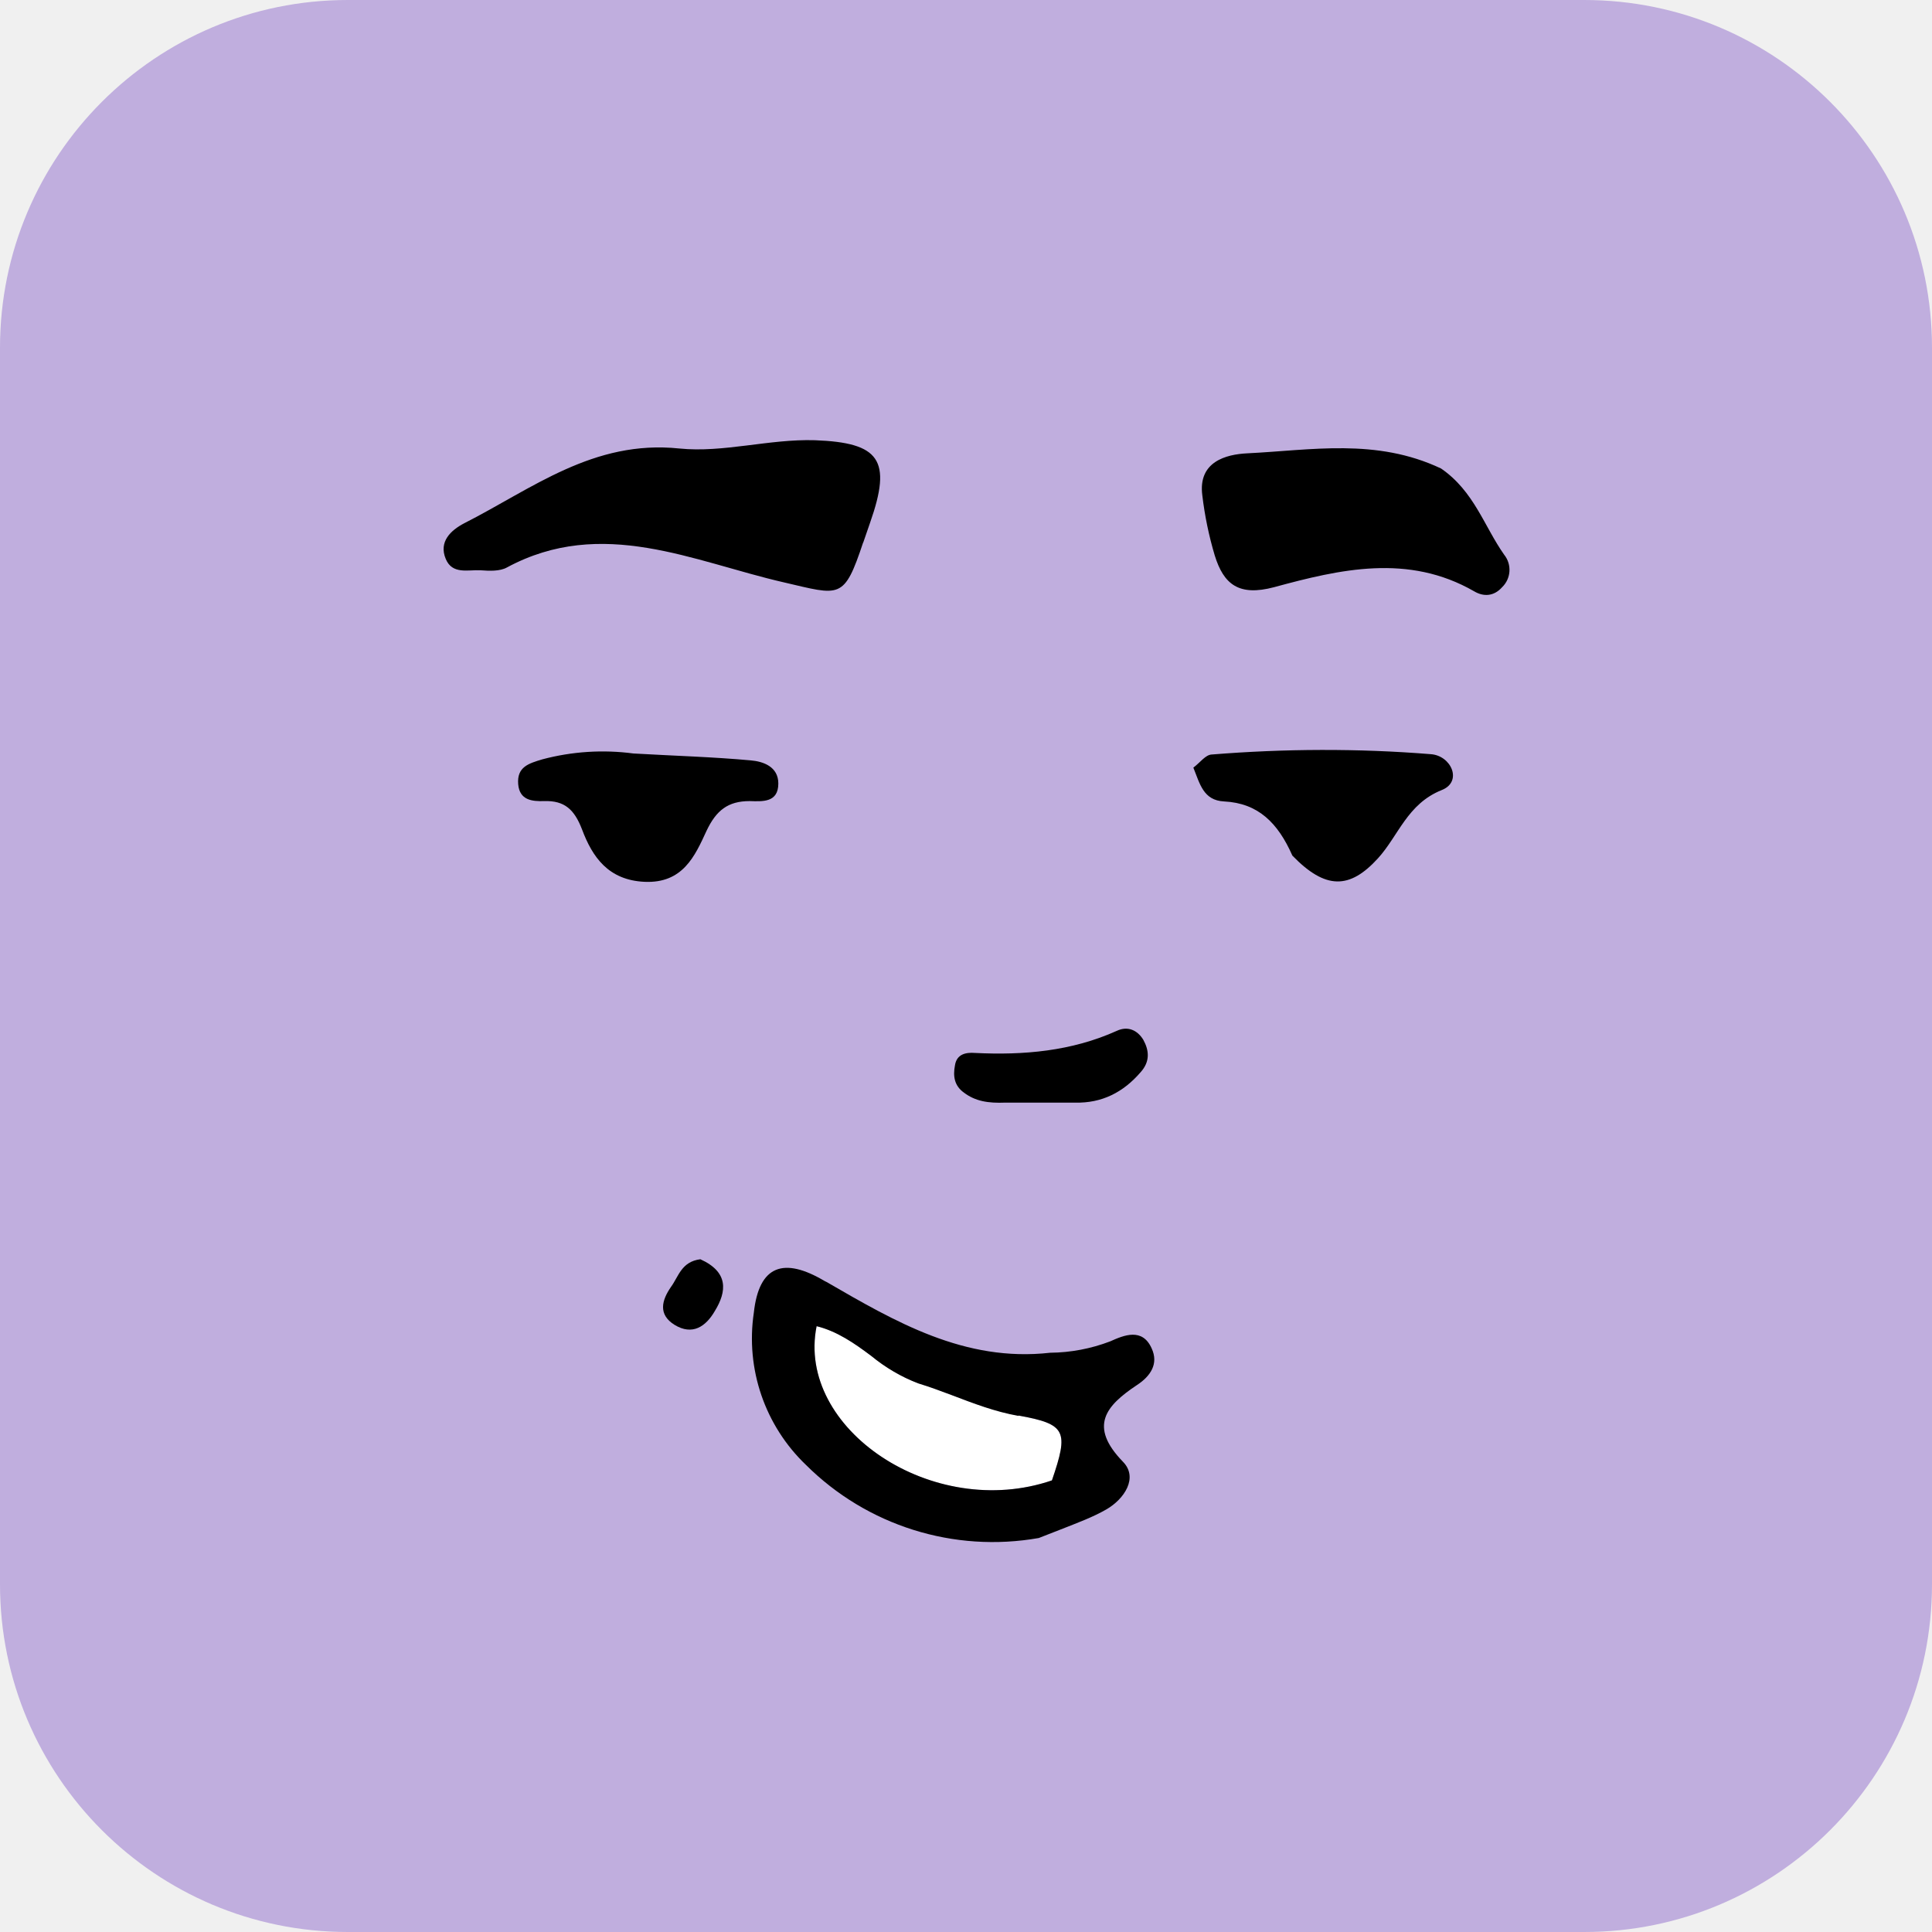
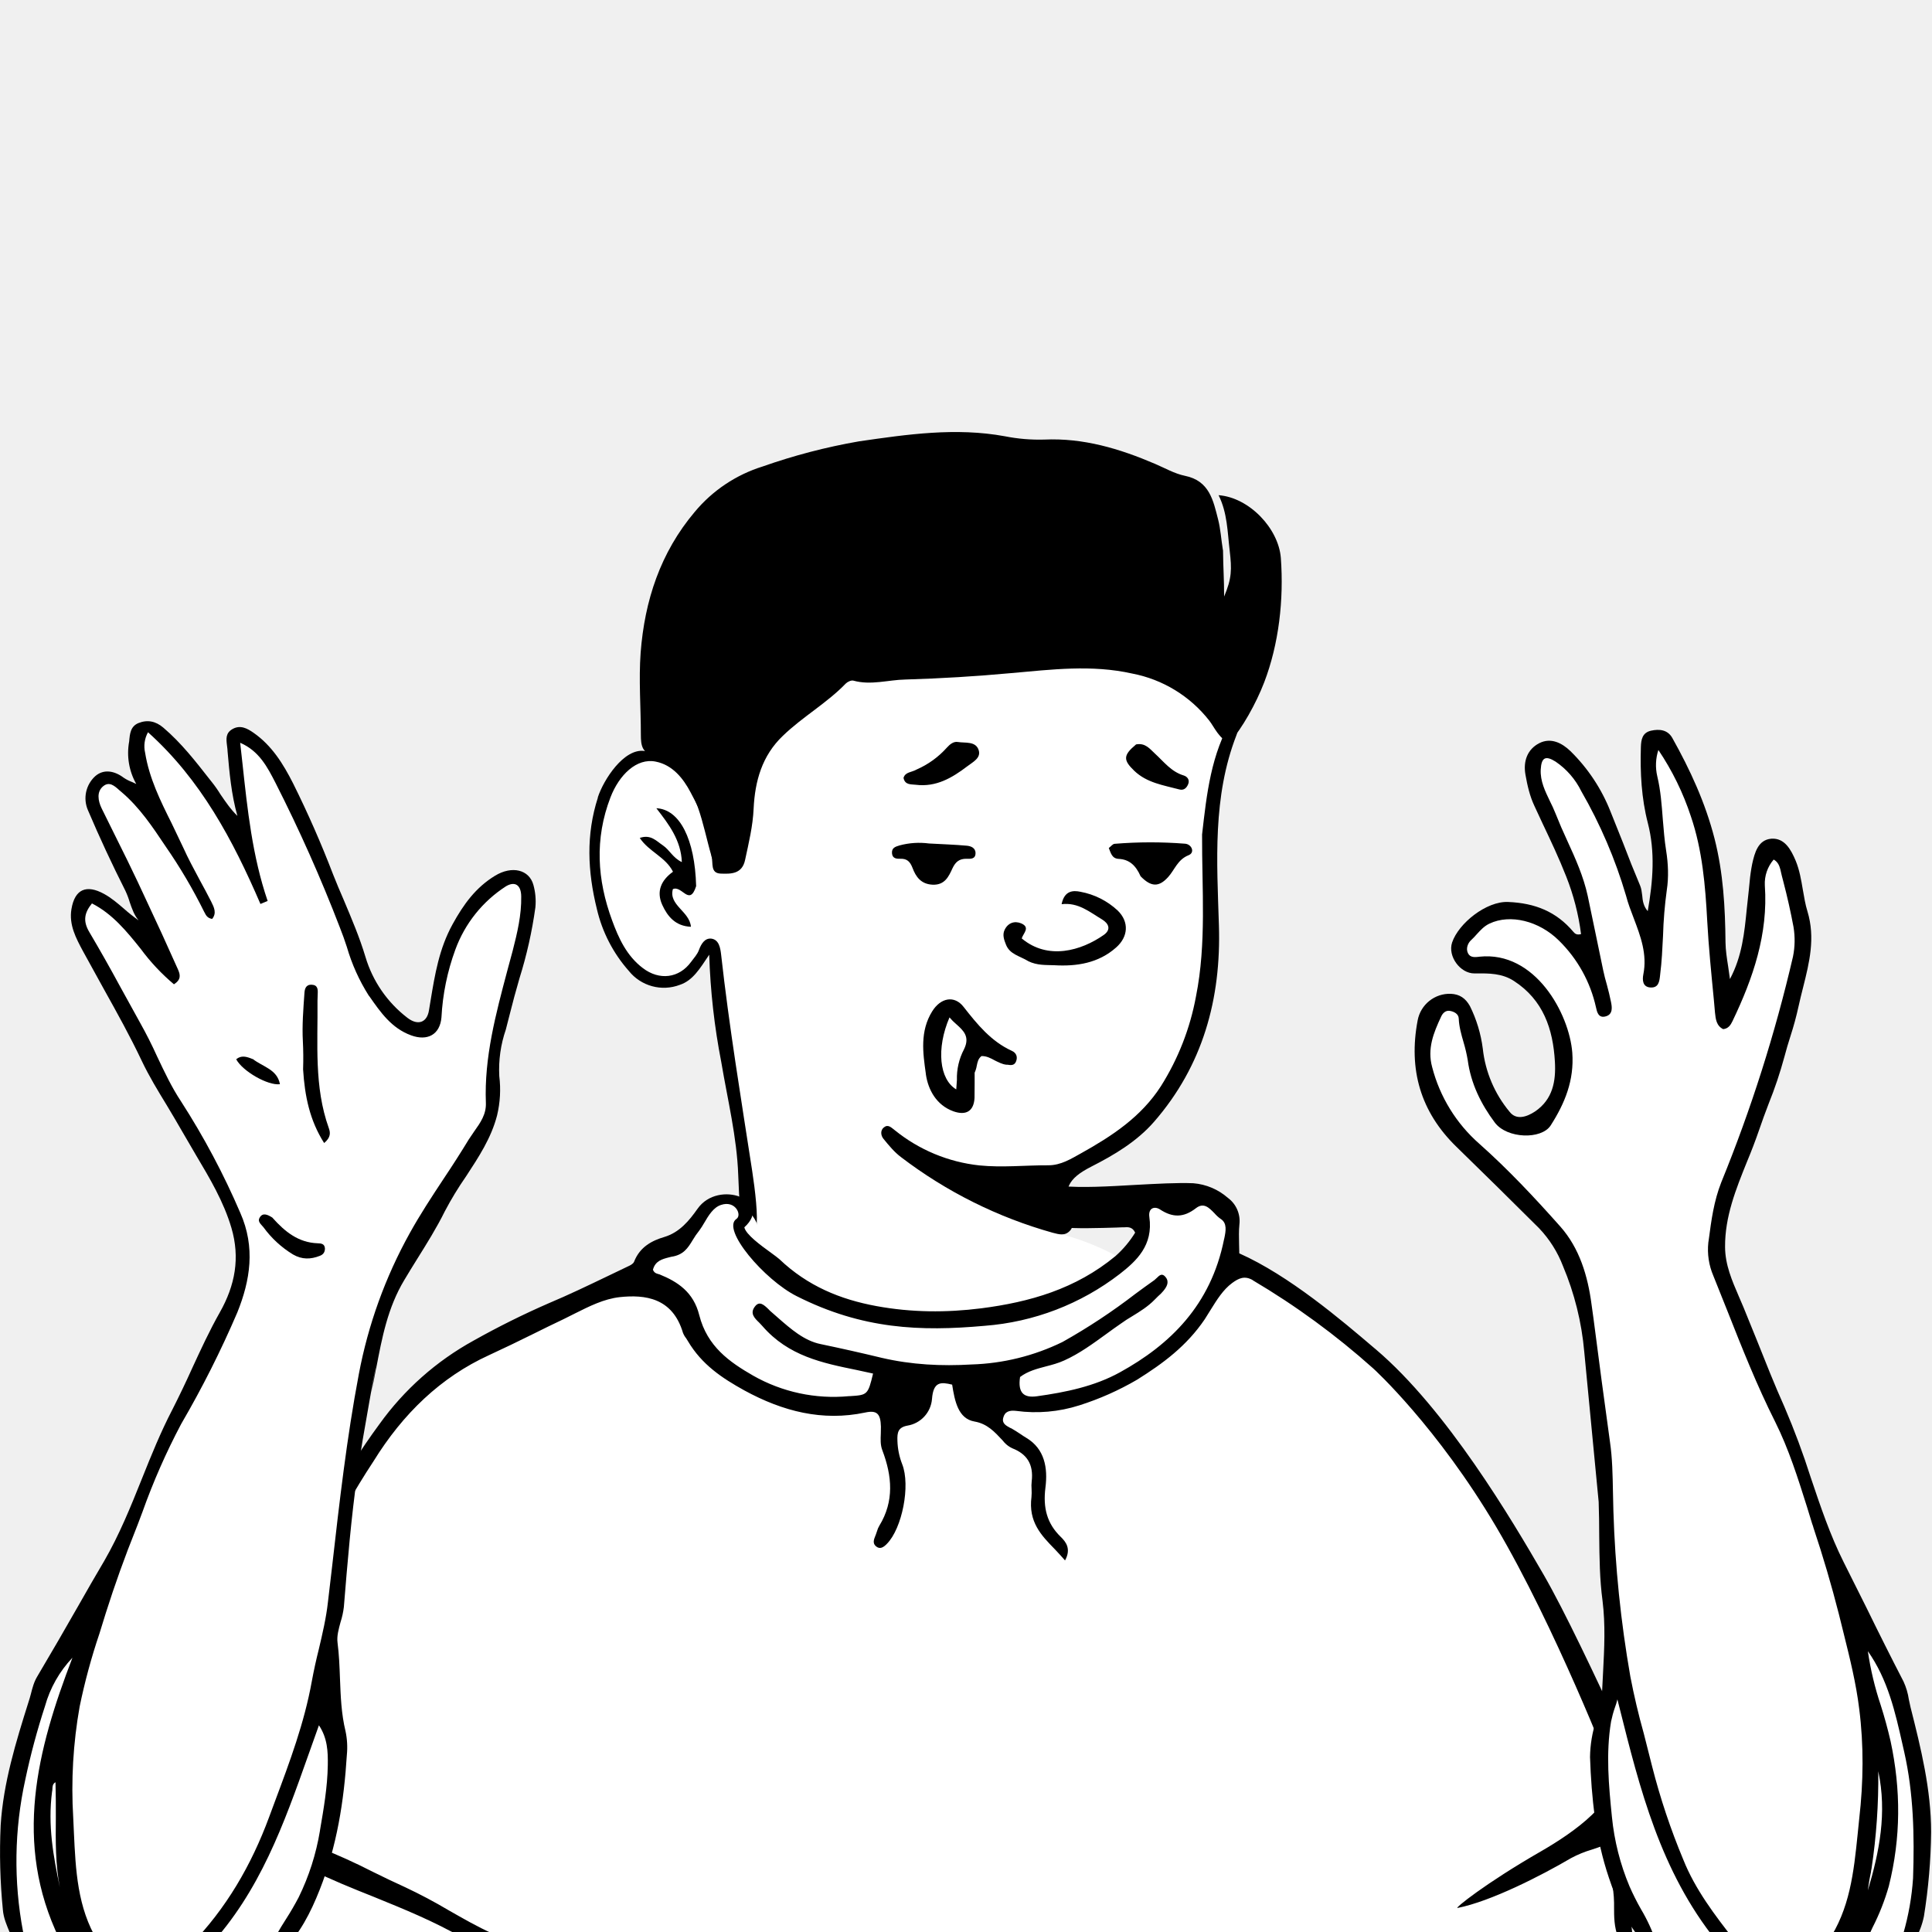
- <svg xmlns="http://www.w3.org/2000/svg" viewBox="0 0 560 560" fill="none" shape-rendering="auto">
-   <mask id="viewboxMask">
-     <rect width="560" height="560" rx="100.8" ry="100.8" x="0" y="0" fill="#fff" />
-   </mask>
-   <g mask="url(#viewboxMask)">
-     <rect fill="#c0aede" width="560" height="560" x="0" y="0" />
-     <g transform="translate(136 328)">
-       <path d="M169 101c4.8-14.2 4-16.2-9.8-18.7-10.2-1.8-19.3-6.3-29-9.4-10.9-3.5-18-13.8-29.5-16.5-6 29.8 33.7 56.5 68.2 44.7Z" fill="#fff" />
-       <path fill-rule="evenodd" clip-rule="evenodd" d="M97.6 96.6a76.7 76.7 0 0 0 67.5 21.2l6.4-2.5c4.8-1.9 9.2-3.5 13.2-5.8 5.2-3 9.3-9.2 4.8-13.8-10-10.3-5-16.2 4-22.2 4-2.6 6.4-6.2 4.3-10.7-2.7-6-8-3.8-12-2a50 50 0 0 1-17.4 3.3c-24.8 2.8-44.9-9-64.8-20.5l-.6-.3c-11.8-7-19-4.6-20.5 9.2a50.7 50.7 0 0 0 15.1 44.1Zm61.6-14.3c13.9 2.5 14.6 4.5 9.7 18.8-34.5 11.8-74.2-15-68.2-44.7 6 1.5 11 5 15.8 8.6a49 49 0 0 0 13.7 8c3.3 1 6.5 2.2 9.7 3.4 6.3 2.4 12.5 4.8 19.3 6Z" fill="#000" />
-       <path d="M67 37c8.2 3.7 7.7 9.3 4.2 15-2.6 4.5-6.5 7.2-11.7 4-4.8-3-3.7-7.1-1-11 2.2-3 3-7.3 8.5-8Z" fill="#000" />
+ <svg xmlns="http://www.w3.org/2000/svg" viewBox="0 0 1744 1744" fill="none" shape-rendering="auto" aria-hidden="true">
+   <defs>
+     <g id="head-variant01-c295a70e">
+       <path d="M553 723.7c-99 297-363.7 388.6-503.6 19.8-19.3-50.7 31-69.5 66.2-91.9 24.1-15.3 36.8-28.5 35.3-42.2C144 545 114 365.6 114 365.6l-3-5.8s.7-1.6-2.2 1.2c-3 3-9.9 34.2-37 34.2-24.5 0-49.2-10.9-61-86.3C6.3 281.6 8.7 210 39 197c12.5-5.3 24-7.2 35.2-.8s-13-22 112-126C267.5 2.4 395.8-7.5 447.6 4S551 40.8 574 94.5c27.8 65-25.9 114.3-14 262.5-2.2 53.6.8 171.2-146.6 210.6-28 7.5-19.3 48.4 22.7 58.4 67 21 117 72.3 117 97.9" fill="#ffffff" />
+       <path d="M7.6 228.9c5.2-16.1 23.7-44.7 42.2-42C71.7 185 83.8 198 94 213a140 140 0 0 1 22.4 61.5c.5 3.7 1 7.6-1.2 11.3-4.5.6-4.9-3-5-5.6-.5-20.7-9.7-38.7-18.9-56.1-6.6-12.5-16.2-24.6-31.4-27.6-17.2-3.5-33 12-40.8 32.2-14.5 37.6-12 74.6 1.4 111 5.8 15.9 13.1 32.1 27.8 43.2 14.8 11.3 32.7 9.3 43.6-5.7 2.5-3.4 5.6-6.7 7-10.6 2.1-5.7 5.4-11 11.3-10.3 6.8 1 8 8.3 8.7 14C126.2 436 137 501 147 566c2.6 17.1 5.6 41.7 3.6 52.1-.7 3.7 0 7-4.5 7.8-4.9.7-7-2.1-7.7-6.5-2.3-17-3-23.6-4-49.6-1.2-34.3-9.6-68-15.3-102a604 604 0 0 1-10.9-97c-8.5 12.7-14.8 23.3-26.5 27.2a40.5 40.5 0 0 1-46.1-12.6 128 128 0 0 1-28.8-55.8c-8.4-34-9.9-67.1.9-100.6m572.7-71.5c6.5 4.4 5.7 10 3.7 15.2-21.6 55.7-17.6 113.8-15.8 171.6 2.1 66.4-14.5 126.8-58.7 177.5-15.4 17.6-35.8 29.8-56.5 40.3-21.4 11-25.9 20.1-19.2 43.6 1.3 4.7 4.4 9.6-.2 14.4s-9.8 3.1-15.4 1.7a406 406 0 0 1-137-68.3c-6-4.5-11-10.6-15.8-16.5-2.5-3-3-7.8.5-10.4 3.7-2.9 6.4.1 9.8 2.7A146 146 0 0 0 352 561c21 2.1 41.5-.2 62.3-.1 11.5 0 20.6-5.9 29.5-10.8 27.8-15.5 54.3-32.8 72.2-60.7a230 230 0 0 0 31.6-80.9c9.6-48 5.3-96.6 5.5-146.2 4.2-36.9 8.1-72.7 27.3-104.8M60.6 238.6c21 1 34.7 28 35.8 70.3-6 18.8-12.8-1-21 2.7-4 14.5 15.1 20 16.3 34-14-.6-21.1-9.3-25.9-19.8-5.5-12.2-1-22.2 9.7-29.9-6.7-13.4-21.7-18-30-30.5 10-3.5 15.1 2.9 21 6.8 5.9 4 9 11.3 17 15-.8-19.8-11.7-34-23-48.6" fill="#000000" />
    </g>
-     <g transform="translate(246 125)">
-       <path d="M45.4 194.6c-5 .2-8.7-.4-12-2.9-2.8-2-3.2-4.8-2.6-7.9.5-3.3 3.2-3.8 5.8-3.6 14.1.7 28-.5 41.1-6.4 3.2-1.5 6-.2 7.7 2.6 1.7 3.1 2 6.3-.8 9.4-5 5.8-11.2 9-19 8.8H45.5Z" fill="#000" />
+     <g id="clothes-variant11-c295a70e">
+       <path d="M1319.6 720.7H110.3l8.6-63.3S41.2 631 33.5 615.7s84.2-214.2 96.8-245.7S227.1 215.8 266 196a3408 3408 0 0 1 147-69.7c4.8-2.1 7.2-3 14.8-16.1 7.7-13 33.6-18.8 43-26.5 4.3-3.5 14.6-31.5 35.3-28a32 32 0 0 1 26.2 19.6s11.8 99.2 188.1 84.8c52.6-4.3 156-39 160.7-77.5 2.2-18.4-11.5-32-11.5-32s53-8.9 77.1 5 14.8 52 14.8 52 83.3 47 110.1 72.8C1117 224 1211 331.6 1252 432.2c23.1 57 77.8 160.3 85.9 173.4s-27 36-27 36z" fill="#ffffff" />
+       <path fill-rule="evenodd" clip-rule="evenodd" d="M979.9 126.4a689 689 0 0 1 108.5 79.4c1.2 1 58 53.1 111.2 143.2 53.5 90.7 103.4 219.4 103.4 219.4 10.1 26.7-34.4 57-63 73.5-50.6 29.1-78.5 51.8-75.3 51.1 30-5.9 75.6-29.2 102.5-45a98 98 0 0 1 18.8-7.7q4.8-1.5 9.7-3.4l2.5 9.4c4 14 7.6 27.5 7.8 42v3.7c0 9 0 18 3.7 27.7 5.2 1 9 1 13.1 0l-.2-2c-2-20.2-4-39.4-6.8-58.5-.9-6.2 0-10.3 5.2-12 5.7-2 10.1-6 14.5-10q3.3-3.4 7-6c9.8-7.2 10.9-16.9 4.5-26.1-8-11.8-13.7-24.9-19.5-38q-3.1-7.5-6.7-15l-8.8-18.9c-23.3-50-50-107-69.5-140.9-28.7-49.7-87.5-149.1-151.5-203.5l-1.8-1.5c-29.2-24.9-76.7-65.3-121.5-85.2l-.2-8.4c-.1-6.1-.3-12 .3-17.7a26 26 0 0 0-10.4-24 54 54 0 0 0-31.2-13.2c-14.7-.6-33.4.5-52.4 1.5-24 1.4-48.5 2.8-67 1-11.3-1.1-12.8 2.2-9.6 15.1-10.5 8.4-10.3 12.6 1 18.9q4.6 2.4 9.6 3.2c10 1.5 35.5.7 49 .3l4.8-.2h1.7c3.8-.3 7.9-.6 10.4 4.8a94 94 0 0 1-17.7 21.1c-36.1 29.9-77.7 41.6-121.2 47.2-31.6 4-63 3.8-94.6-2-32.7-6-62.2-18.1-87.7-42.4-1.3-1.2-4.2-3.3-7.6-5.8-9.1-6.6-22.5-16.3-24-22.9 26.7-24.2-23.2-43.7-42.2-16.8-7.6 10.8-16.3 21.4-30 25.5-10.8 3.2-22 8.7-27.3 22.3-.8 2-3.4 3.3-5.4 4.2l-19.4 9.3c-17.3 8.3-34.6 16.6-52.2 24a752 752 0 0 0-67.8 33.7 257 257 0 0 0-85.2 75.6C157 303 130.4 354.7 107 409q-19.6 45-40 89.8l-2 4.2q-3.5 8-7.2 15.6c-11.7 25.3-23.5 50.6-28.7 78.8-3.8 20.3-4.5 34.6 16.3 48.9 16.6 11.3 32.8 22.5 52 26.8 8.8 2 10.9 7.8 9.5 16.5l-1.6 9.2a275 275 0 0 0-3.3 22h15a243 243 0 0 1 8-47.1l3.6-15.7c19 9.4 38.5 17.3 57.9 25 27 11 54.2 22 80.5 37.2q14.5 1 29-.4l-.4-.7q-1-2.4-2-3c-13.6-6.1-26.6-13.6-39.6-21a460 460 0 0 0-39-20.7q-14.7-6.7-29-13.8a555 555 0 0 0-50-22.6 240 240 0 0 0-27.5-8 350 350 0 0 1-57-18.7c-8-3.3-11.1-8.7-7.4-19.6a764 764 0 0 1 20.3-52.4q13.2-30.4 27-60.5l23.5-51.6 24.3-53.7a670 670 0 0 1 47-83.8c26.6-43 60.7-75.8 104.2-95.7q19.9-9.2 39.6-19 13.8-6.9 27.7-13.5l10-5c13.2-6.6 26.4-13.3 40.8-14.9 22.7-2.4 47.6.5 57 32.2a19 19 0 0 0 2.9 5l1.5 2.4c12.6 21.4 31.1 33.6 51 44.6 34.8 19 70.6 28.1 109 20 10.5-2.3 14 .8 14.3 12.7l-.1 6.3c-.2 5.1-.5 10.2 1.4 15.1 8.8 23.2 10.8 45.9-2.7 68q-1.4 2.3-2.2 5.2l-1 2.9-.4 1c-1.3 3.2-2.7 6.7.4 9.4 3.7 3.3 7 1 10-2.1 13.8-14 21.4-52.7 13.8-71.9a63 63 0 0 1-4.3-21c-.3-7.7.6-12.2 9-13.8a26.5 26.5 0 0 0 22.2-24c1.2-15.9 8-15.5 18.2-13 2.3 14.7 5.4 30.8 20.2 33.3 11.5 2 18.1 9.3 25.3 17l1.5 1.8q3.2 3.5 7.4 5.4c12.7 5 19.3 14 17.4 29.9q-.4 3.4-.1 7 .2 3.5-.1 7c-2.9 22.5 8.8 34.6 21 47.1q4.7 4.9 9.3 10.2c5.7-10.4.9-16.7-4-21.4-12.3-12-16-26.1-13.7-44.3 2.3-18-.8-35-17-44.8q-3-1.8-5.7-3.7-4-2.7-8-5l-1.2-.5c-3.6-2-7.5-4-6.2-9 1.4-5.8 5.7-7 11.7-6.3a130 130 0 0 0 57-5 257 257 0 0 0 52.2-23.2c23.3-14.6 44.6-30.3 61-54.5l5.5-8.8c5.5-8.8 11-17.8 19.2-23.9 6-4.4 11.3-6.9 18.7-2.6m-527-20.6 2-.5c11-1.6 15-7.8 19.4-15.1q2.5-4.3 6-8.7 2.2-3 4.5-7c3.8-6.5 8.2-13.8 15-16 13-4.5 19.2 9.1 14 12.6-14 9.3 25.4 55.2 54.3 69.7 59.4 30 111.8 32 169.7 26.8a228 228 0 0 0 122-46.8c15-11.7 30.4-25.8 26.7-51.5-1.1-8 4.6-10 9.7-6.7 11.3 7.4 21.2 7.5 32.4-1.2 7-5.4 11.8-.4 16.6 4.5q2.8 3.2 5.7 5.2c6 3.8 4.6 11 3.3 17.4l-.3 1.2c-11.9 59.2-48.6 94.9-94 119.9-23 12.7-49 18-74.9 21.6-11.5 1.6-17.4-2.7-15.2-17.4 7-5.3 15.2-7.4 23.5-9.6 5.5-1.4 11-2.9 16.3-5.3 13.8-6.2 26-15.2 38.3-24.1q6.5-4.8 13.2-9.4 4.7-3.4 9.7-6.3c7.2-4.4 14.5-8.9 20.6-15.2l3-3q2.5-2.1 4.6-4.6c2.9-3.5 5.8-7.9 2.4-12.4-3.2-4.3-5.7-2-8.1.4l-2.2 2q-8.5 6-17 12.3a544 544 0 0 1-66 43.6 201 201 0 0 1-82.2 20.3c-27 1.6-53.9.3-81-6q-27.3-6.6-55.1-12.4c-14.9-3-27-13.7-38.8-24l-5.7-5q-1.4-1.1-2.6-2.5c-4-3.8-8.2-8-12.4-2.2-4.5 6-.2 10.3 4 14.3l2.8 3c23.6 27.3 54.5 33.5 85.3 39.8l14.7 3.2C632.5 230 631.9 230 616 231h-.7a147 147 0 0 1-86.4-18.5c-21.2-12.2-41.5-26.2-48.7-54.7-5.2-20.7-19.3-30-35.8-36.7l-1.4-.4c-1.7-.5-3.4-1-4.6-3.8 2.1-8 8.3-9.6 14.5-11.2" fill="#000000" />
    </g>
-     <g transform="translate(-45 137)">
-       <path d="M419.6 111c-4.2-9.5-9.9-15.2-19.8-15.7-6-.3-7-5.1-8.9-9.8 2-1.5 3.5-3.7 5.3-3.8 21.1-1.7 42.4-1.8 63.5-.1 6 .4 9.3 8 3.2 10.4-10 4-12.5 13.2-18.5 19.8-8.2 9-15.2 9.1-24.8-.8ZM228.6 81.4c12.2.7 23.1 1 34 2 3.6.3 8 1.8 8 6.7 0 5.6-4.6 5.2-8.3 5.1-6.3 0-9.7 2.7-12.5 8.6-3.4 7.4-6.9 15.3-18 14.8-10.5-.5-15.1-7.2-18.1-15.2-2.2-5.7-5-8.4-11-8.2-3.4.1-7.1-.2-7.5-4.9-.4-5 3-6 7-7.2a67.9 67.9 0 0 1 26.4-1.7Z" fill="#000" />
+     <g id="hair-variant49-c295a70e">
+       <path d="M838 274.6c.2 17.7 1 25.4 1 42 7-16.5 7-24.5 5-41.7-2-16.7-2-33.7-10-49.8 27.7 2.1 54.1 30 56.2 56.6 2.8 37.8-1.8 77.8-15 112.3-7.4 19.3-20.2 42-31.3 54.4-9.2-2.8-14-14.4-18.3-19.8a116 116 0 0 0-69.6-42.5c-36.6-8.2-72.7-3.6-109.1-.4q-47.7 4.4-95.6 5.8c-15.6.3-31.1 5.4-47 1-1.9-.5-5.2 1-6.8 2.6-17.2 17.8-39 30-56.8 47.2-18.9 18-25.2 41-26.4 65.6-.7 16-4.4 31-7.7 46.4-2.7 13-13 12.7-21.9 12.4-9.8-.3-6.7-9.5-8.4-15.6-8.6-29.5-11.9-61.4-37.6-83-3.9-3.3-8.2-7.7-12.7-8.1-12.5-1.3-13.5-9-13.5-18.7 0-24.7-2-49.5-.2-74 3.6-47 17.8-90.4 48.9-127.2a130 130 0 0 1 61.2-40.9 540 540 0 0 1 87-22.7c43.5-6.3 87.4-12.7 131.6-4.6a160 160 0 0 0 35.6 3c35.4-1.6 68 8.2 100 21.9 8.9 3.8 17.7 8.9 27 10.8 22.3 4.5 25.6 22.4 30 39.5 2.2 8.6 2.7 17.6 4.3 27.5" fill="#000000" />
    </g>
-     <g transform="translate(-45 137)" />
-     <g transform="translate(119 114)">
-       <path d="M131.2 43.2c-5.6 16.8-6.6 15.4-23 11.6-26.2-6-52.7-19.2-80.3-4.3-2 1.1-5 1-7.6.8-3.6-.2-8.2 1.3-10.1-3.3-2.1-5 1.5-8.3 5.3-10.3C35.2 27.7 53 13.4 77.9 16c12.8 1.3 26-2.8 39.3-2.4 18.8.7 22.4 5.7 16 23.9l-2 5.8ZM298.7 21.8c9.6 6.6 12.5 16.8 18.3 25a7 7 0 0 1-.6 9.4c-2.4 2.7-5.4 2.8-8.1 1.2-19.1-11-38.9-6.4-58-1.2-10.2 2.7-14.6-.8-17.2-9.2-1.7-5.7-2.9-11.5-3.6-17.4-1.3-9.8 6.9-11.9 13-12.2 18.5-.9 37.4-4.5 56.2 4.4Z" fill="#000" />
+     <g id="mouth-variant09-c295a70e">
+       <path d="M79.1 75.2c7.7-15.2-6-20-13-28.8-12 28.2-9.2 55.9 6.1 65 1.2-11.6-.3-23.8 7-36.2" fill="#ffffff" />
+       <path fill-rule="evenodd" clip-rule="evenodd" d="M88.8 106v-9.7q1.4-3.1 1.9-6.2c.7-3.4 1.3-6.5 4.3-8.8 4.5-.1 8.3 1.9 12.1 4 3.3 1.6 6.6 3.4 10.3 3.8h1c3 .5 6.3.9 7.8-3 1.6-4.1.2-7.7-3.8-9.5C103.6 68 91.2 52.7 78.9 37c-8.4-10.9-20.8-8.3-28.4 3.9-11.2 18-8.4 37.6-5.8 56l.1 1c2 13.6 9.3 27.7 24.9 33.3 11.4 4 18.4-.2 19-12.2zM72.2 52.5c6.5 5.8 12.6 11.3 7 22.7a56 56 0 0 0-6.4 27.7l-.6 8.5c-15.3-9.1-18.2-36.8-6.1-65q2.8 3.3 6.1 6.1" fill="#000000" />
    </g>
+     <g id="nose-variant02-c295a70e">
+       <path d="M27 198.5c-7.6-4.6-16.3-6-19.8-14.5-1.8-4.5-3.5-9-1.4-13.5 3-6.4 8.9-8.5 15-6 8.6 3.7 1.8 9 .5 13.6C45 198 75 189.2 95.3 175c7.1-5 4.4-10.5-1.6-14.1-11.2-6.7-21.4-15.5-36.4-13.7 2.5-12.3 10.3-12.6 17-11.2a67 67 0 0 1 33.7 17c10.4 10.2 9.5 23.6-1.5 33.3-16 14.2-35.7 17.2-55.9 16-7.4-.3-15.4.3-23.5-3.7" fill="#000000" />
+     </g>
+     <g id="eyes-variant01-c295a70e">
+       <path d="M224.4 58.4c-4.2-9.5-9.9-15.2-19.8-15.7-6-.3-7-5.1-8.9-9.8 2-1.5 3.5-3.7 5.3-3.8q31.8-2.6 63.5-.1c6 .4 9.3 8 3.2 10.4-10 4-12.5 13.2-18.5 19.8-8.2 9-15.2 9.1-24.8-.8m-191-29.6c12.2.7 23.1 1 34 2 3.6.3 8 1.8 8 6.7 0 5.6-4.6 5.2-8.3 5.1-6.3 0-9.7 2.7-12.5 8.6-3.4 7.4-6.9 15.3-18 14.8-10.5-.5-15.1-7.2-18.1-15.2-2.2-5.7-5-8.4-11-8.2-3.4.1-7.1-.2-7.5-4.9-.4-5 3-6 7-7.2a68 68 0 0 1 26.4-1.7" fill="#000000" />
+     </g>
+     <g id="eyebrows-variant06-c295a70e">
+       <path d="M52.5 37.6a79 79 0 0 0 27.3-19.8c2.7-3 6.1-5.7 9.9-5 6.7 1.1 16.2-1 18.8 7.5 2.1 7-5.2 10.5-10.3 14.4-13.8 10.5-28.2 19-46.6 16.7-4.6-.5-9.7.2-11-6.2 1.6-5.5 7.3-4.9 11.9-7.6M250.4 15c8.5-1.7 12.6 4.1 17.1 8.2 8.1 7.4 14.7 16.4 26 19.8 3.3 1 5.7 4 4 8-1.5 3.5-4 5.7-8 4.6-14.3-3.8-29.2-5.9-40.6-16.8-10-9.6-10.2-14 1.5-23.7" fill="#000000" />
+     </g>
+     <g id="gesture-waveOkLongArms-c295a70e">
+       <path d="m14 1186.2 235.4 16.5s68.7-71.2 47.4-271.7c-3-29 27.8-209 29.3-222.7 4-36 21.3-104.9 40.1-131.2 85.3-119.3 74-138.5 79.3-166.4 5.7-29.4 15.4-80.4 21.3-100 2.7-9 22.5-72.8 4.8-75.8-84.4-14.2-65.4 148.2-97.5 133.2-49-23-59-87.3-59-87.3s-64.7-175.3-99-177.3c-14-.9 2.1 88.8 2.1 88.8s-72.3-95.6-89-95.7c-16.7 0 8 71.1 8 71.1s-34.8-30.2-48.7-20.8c-18.4 12.5 67 155.3 53.2 155.3-10.5 0-28.8-35.7-41.5-42.3-21.5-11.2-29.2-13.5-31.3 6.5-2.1 21.2 42.6 88.2 63 125.7 10.6 19.4 73.2 132 86.6 162.7 16.8 38.8-24.5 99.8-41.6 129.3-17 29.6-86.2 202.4-108.8 233.3-22.7 30.9-45.8 81.3-55.9 135.6-11.1 60.1 1.8 133.2 1.8 133.2" fill="#ffffff" />
+       <path fill-rule="evenodd" clip-rule="evenodd" d="M339.5 676.1q-2 11-4.3 21.8l4.8-28.2a6434 6434 0 0 0-12.6 71q-2.5 15-4.7 30.2c-5.7 40-9 80.4-12.3 120.7a72 72 0 0 1-3 13.7c-1.7 6.3-3.5 12.6-2.7 18.6 1.4 10.8 1.8 21.6 2.2 32.5.6 15.8 1.2 31.7 5 47.3a70 70 0 0 1 1.2 21.5c-2.6 41.7-9 82.4-24.5 121.6-8.2 20.8-18 40-34.2 56.2l-11.7-.7c3.8-10.4 9.6-19.7 15.5-29q6.1-9.5 11.4-19.6 14-28.6 19.2-60l.1-.8c3.3-19.3 6.7-38.7 7-58.5.2-12.4-.3-24.4-8-36l-9.8 27.5c-21.8 61.5-43.4 122.5-89.7 172.5a60 60 0 0 1-17-1c33-33.6 55.6-73.2 71.4-115.8l5.5-14.8c13.2-35.3 26.5-70.8 33.2-108.3q2.7-14.5 6.3-28.8c3.3-14 6.6-28 8.2-42.3l3.8-32.4c6.6-58 13.2-116 24.1-173.5a423 423 0 0 1 45.9-127.2c9.4-17 20-33.1 30.7-49.3q11.8-17.6 22.7-35.5l5-7.4c5.4-7.6 10.8-15.2 10.4-25.5-1.6-41.2 9-80.4 19.4-119.6l4.8-17.8c4.1-16 8-32.2 7.7-49-.1-10.2-5.5-14-13.7-9.2a115 115 0 0 0-45.8 57.3 209 209 0 0 0-12.5 61c-1.3 15.7-12.7 21.7-27.4 16.3-17.6-6.4-27.6-20.8-37.5-35l-.8-1a171 171 0 0 1-19.7-43.8q-2.9-9-6.4-17.8a1385 1385 0 0 0-58-130.3c-7.2-14-14.7-28.8-31.9-36.2l2 18c4.6 42.6 9 84.4 22.8 124.8l-6.5 2.7c-24.8-57.6-53.8-112.2-101.5-155a26 26 0 0 0-2.6 18.5c3.7 23 13.8 43.4 24 63.8l10.4 21.8c4.5 10 9.8 19.8 15 29.5q5.3 9.6 10.1 19l.3.6c2.4 4.8 5 10.1.7 15.3-4.3-.7-5.6-3.3-6.8-5.7l-.3-.5a467 467 0 0 0-35-59.4c-11.7-17.5-23.4-35.1-39.8-49l-1.9-1.6c-4.4-4-9-8-14.4-3.7-6.3 5-4.8 13.3-1.6 20l14.1 28.5q9.4 18.7 18.4 37.7l7 15q15.1 32 29.5 64.4c1.9 4.4 3.2 9-3.7 13.3a186 186 0 0 1-30-32c-12.6-15.7-25.3-31.4-44-41-6.5 8.1-8.6 15.5-2.3 26a1437 1437 0 0 1 27.6 48.8l18.2 33q8.3 14.8 15.3 30.3c6.6 13.9 13.1 27.8 21.6 40.6a683 683 0 0 1 53.5 100.6c13.8 31.2 9 61-2.7 90a916 916 0 0 1-50.6 100.5 598 598 0 0 0-35 79.5l-4.3 11.4-1.6 4.1a1068 1068 0 0 0-27.2 75.8l-5.7 18.4a558 558 0 0 0-17.9 66 426 426 0 0 0-5.8 100.3l.6 13.2c1.6 34 3.1 68 21.5 98.2l-34.6-2c-41.8-86.5-20.3-170.4 11.8-253.8a104 104 0 0 0-24.8 43.8q-10.7 32.8-17.8 66.4a342 342 0 0 0-2 137q.8 1.5.8 3.8-6 1-11.8-.7l-.6-1.3c-3.1-7.4-6-14-6.6-21.4a526 526 0 0 1-2-76.3c2.4-38.4 13.7-75 25.2-111.5q1.1-3.3 2-6.8c1.4-5.5 2.8-11 5.8-16A4106 4106 0 0 0 71 890q11.3-20 23-39.8c13.7-23.7 24-49.1 34.2-74.6 8.4-21 16.9-42 27.3-62q9.5-18.7 18.1-37.8c7.8-16.9 15.6-33.8 24.7-49.9 14.1-24.8 18.5-49.6 10.6-76.5-7-23.7-19.5-44.7-32-65.7l-12.3-21.1q-6.9-12-14-23.8c-8-13.1-16-26.2-22.6-40.1-10.4-22-22.2-43.2-34-64.4l-19-34.5c-6.4-11.9-12.9-24-10.5-38.2 3-18 13.5-22.4 29.4-13.7 6.6 3.6 12.3 8.5 18 13.4q6.3 5.6 13.2 10.5c-4.1-4.9-6-10.7-8-16.4a72 72 0 0 0-4-10.5q-18-35.6-33.7-72.5a27 27 0 0 1 6.5-30.7c7.6-6.7 17.3-5 25.7 1.3q3.5 2.4 7.8 4l3.6 1.7a57 57 0 0 1-6.4-38.4c.6-6.8 1.1-13.6 8.4-16.6q12-4.8 22.5 4.2c16.2 13.8 29 30.3 42 46.9l1.6 2q4.4 5.5 8 11.4c4.6 6.7 9.1 13.4 15.2 19.3-5.5-19.5-7.2-39-8.9-58.6l-.1-1.7-.4-3.3c-.7-5.8-1.4-11.2 5-14.8 7-4 13.3-.6 19 3.4 16.5 11.5 26.7 28 35.6 45.5a940 940 0 0 1 36.2 82.4q4.6 11.6 9.6 23c7.1 16.9 14.3 33.7 19.6 51.4a108 108 0 0 0 37.9 55c9.5 7.3 17.6 4.2 19.4-6.6l1.5-9.1c3.9-23.5 7.7-46.7 19.8-68.7 10-18.2 21-33.3 38.4-43.9 15.3-9.3 30.8-5.5 34.6 8.3a56 56 0 0 1 1.8 20.2 394 394 0 0 1-14.4 64.2q-4.8 16.5-9 33.3l-3.3 12.9a111 111 0 0 0-5.9 42q2.2 17.9-2 35.5c-5.3 20.5-16.7 37.7-28 55a299 299 0 0 0-19.2 31.6c-7.3 14.8-16.2 29-25 43.1q-5.9 9.4-11.5 18.8c-15.1 25.1-20.2 52.4-25.4 79.7M47.3 1055.8q0 1.3-.3 2.5c-4 30.6 1.2 58.4 7 86.3-4-20.7-3.8-41.5-3.6-62.4q.1-16.2-.3-32.4c-2.6 1.5-2.7 3.8-2.8 6" fill="#000000" />
+       <path d="M273.6 406.3c1.5 24.2 6 46.1 19 66.5 6.3-5.2 5.6-9.6 4.2-13.5-13.4-37.4-9.8-76.3-10.2-114.9l.2-6.4c.2-4 0-7.9-5.5-8.1s-6.3 4.2-6.5 7.8c-1 14.4-2.2 29-1.4 43.3.4 8 .5 16.1.2 25.3M246 540.2c-4.7-3-9-4.8-11.7.1-2 3.4 1.3 5.8 3.5 8.5a92 92 0 0 0 26.7 24.6c8.1 4.7 16 4.5 24.3 1.2q4.7-1.8 4.5-6.9c-.4-4-3.4-4.3-6.5-4.4-17.3-.6-29.4-10.2-40.9-23.1M228 397c-5.5-2.3-10.3-3.6-14.8.2 5.8 10.8 28.6 23.9 39.5 22.5-2.5-13.5-15.4-15.6-24.6-22.8" fill="#000000" />
+       <path d="M1721.2 1194h-235s-39.6-69.7-42-145.2c-.9-24.9 11.2-81.4 6.6-222-3.2-99.7-19.3-218.5-32.2-248.4-9.8-22.6-44-67-79.1-87.4-43.4-25.3-59-78.3-58.2-99.2s10.3-47.6 26.3-47.6 19.7 29.3 26 58.9c23.5 109.3 84.3 42.8 76.4-15-4.6-32.6-24-66.3-45.4-70.9-22.2-4.8-40.7-2.6-45.7-10.5s1.5-31.8 18.7-37c17.1-5.3 37.2-16.3 67.7 7.6s28.1 25.8 29 6.6c1.7-33-40.7-105.3-48.3-128.2-7.7-22.9-.4-32 11-38.2s40.3 35.3 49.2 49.9c17.4 28.8 32.3 119.9 45.2 114.2s7.1-68 3.7-99.5c-3.7-33.7-12.2-76.2 4.5-75.2s31.4 60.8 42.8 90.8c17 44.7 1 152.4 17.7 150.5s24.3-66.4 23.9-76.9-1.1-55.9 12-61.8c22.1-9.8 32 53.4 33 73.5.8 21.3-10.1 62.8-18.2 83.3s-37.5 126.6-52.6 156.4c-19.2 37.8-1.2 75.3 14 105.8 15.3 30.5 93.1 259.2 113.9 291.3 20.7 32.2 40.8 83.9 47.7 138.7 7.5 60.7-12.6 135.5-12.6 135.5" fill="#ffffff" />
+       <path fill-rule="evenodd" clip-rule="evenodd" d="M1410.9 583.9a257 257 0 0 1 19.2 77.4l13 135.4q.5 15.3.5 30.7c.2 19.7.4 39.3 3 58.6 2.7 21.7 1.6 43 .5 64.2l-.8 15.6c-.4 9.7-3 19-5.5 28.3a111 111 0 0 0-5.5 33c1.3 36.9 5 73.3 17 108.8 7 21 15.6 40.8 30.9 58h11.7a153 153 0 0 0-13.6-29.5q-5.7-10-10.4-20.7a217 217 0 0 1-15.8-62.3c-2.9-28.7-5.6-57.4-.8-86.4q1.4-6.7 3.4-12.4 1.5-4 2.3-7.6l1.8 7.1c18.4 73.4 37 148 87.6 211a59 59 0 0 0 16.8 0c-18.3-23.3-36-46.6-46.7-73.4a606 606 0 0 1-28.1-84l-7.6-30a627 627 0 0 1-12.1-51.3 1055 1055 0 0 1-15.3-149.5l-.4-17.2c-.3-15-.5-30.2-2.7-45.2q-7.7-55.5-14.8-110.8l-1.8-13c-3.4-26-10.9-51-28.3-70.6-23.1-26-47-51.5-73-74.6a138 138 0 0 1-42.6-69.2c-4.6-16.7 1.3-31 8-45.4 1.4-3.2 4-6 7.9-5.4s8 2.8 8.1 7c.3 7.3 2.3 14.3 4.3 21.2q2.4 8 3.8 16.2c2.8 21.2 12 39.8 24.5 56.5 11 14.5 42 15.5 50.4 2.5 12.8-20 21.3-40.7 19.5-65.6-2.7-35.3-33.5-92-83.8-86.7l-.6.1c-3.5.4-7.7.8-9.7-3.1-2.3-4.4 0-9.4 2.6-11.8q2.8-2.6 5.2-5.4c3.4-3.7 6.7-7.4 11.6-9.7 18.6-8.8 44.7-2.5 62.7 15.4a121 121 0 0 1 33.4 60.3c.9 4 2.1 10.1 9 8 6.4-1.9 5.5-8.3 4.5-13.1q-1.6-7.8-3.7-15.4-1.9-6.4-3.3-13l-6.7-32.3-7.3-35c-3.8-17.4-11-33.5-18.4-49.6q-5.7-12.2-10.7-24.8-2.2-5.5-5-11c-4.3-9-8.8-18-8.3-28.5.6-11 4.3-12.9 13.4-7.2a69 69 0 0 1 23.2 26.7 433 433 0 0 1 40.4 94.3c1.8 7 4.4 13.7 7 20.5 6.1 16.1 12.3 32.4 8.6 50.7-.9 4.7-.8 11.3 6.5 11.7s8-5.4 8.6-10.6l.1-1c1.5-11.7 2-23.3 2.6-35a381 381 0 0 1 3.4-41.3c1.8-11.7 1.3-23.7-.6-35.7-1.5-9.3-2.2-18.8-3-28.2-1-13-1.9-26-5-38.9a44 44 0 0 1 1-23.7 243 243 0 0 1 29.4 60.1c10.3 30.3 13 62.3 14.7 94.3 1.3 23.8 3.7 47.5 6 71.3l1 11.3c.6 5.7 1.2 12 7.4 15 4.7-.5 6.7-3.7 8.4-7.2 18.6-38.8 32.3-78.7 29.2-122.6a33 33 0 0 1 8-23.3c4 2.3 5.1 5.7 6 8.9q1.2 5.5 2.7 11a587 587 0 0 1 9.2 41q2.2 13.6-.5 26.8a1343 1343 0 0 1-64.7 203.6c-6.7 17-9 34.2-11.3 51.7l-.4 2.7a60 60 0 0 0 4.5 30l12.6 31.5c13.4 33.9 26.8 67.7 43.2 100.3 12.3 24.6 20.6 51 28.8 77l4.6 15q.8 2 1.3 4a1113 1113 0 0 1 22.8 77.5l4.4 17.7c5.6 22.5 11.2 45 14 68 4.2 32.9 3.8 66 0 99.2l-1.4 13.8c-3.5 34.1-7 68-27.2 97.4h34.6l6-13a205 205 0 0 0 14.7-37.3c11-43.8 11-87.2 1.6-131q-3.8-16.5-8.9-32.5a279 279 0 0 1-11.6-48.7c18.1 25.7 24.7 55 31.3 84.3l1.5 6.6c8.5 37.5 9.3 75.8 8 114a236 236 0 0 1-8.8 50l-1.7 6.7q6 1.4 11.8 0l.7-1.4a71 71 0 0 0 7.8-20.8 512 512 0 0 0 6.5-76.1c0-38.4-9.2-75.7-18.6-112.8l-1.5-6.9a59 59 0 0 0-4.8-16.2q-16.9-32.7-33-65.7l-21-42c-12.3-24.5-21-50.5-29.8-76.6a703 703 0 0 0-23.6-63.4c-9-20-17-40.4-25.2-60.9l-11.9-29.3-4.2-9.8c-6.1-14.2-12.3-28.4-12.4-44.5-.2-27.5 9.8-52.2 19.7-76.8q6-14.3 11-28.8 4.1-12 8.7-23.9a376 376 0 0 0 14.1-42 365 365 0 0 1 5.7-19.4 278 278 0 0 0 7-25.8q2-9 4.3-17.9c5.6-22.3 11.1-44.5 3.9-68.3-2-6.4-3-13-4.2-19.7-1.5-8.9-3-17.7-6.4-26-4.2-10-10-20.9-22.1-20-11.9 1-15 12.7-17.2 22.7q-1.6 8-2.3 16l-.8 8-1.8 16.7c-2.1 21.2-4.2 42.7-15.2 63.3l-1.6-11.3c-1.2-7.6-2.3-14.7-2.4-21.8-.3-31.6-2-62.7-9.9-93.7-8.3-32.4-22-62.1-38.2-91-4.2-7.3-11.6-8.1-19.2-6.4-7.8 1.8-8.9 8-9.1 14.9-.7 23 .5 46 6.3 68.5 6.7 26 4.7 52-.1 79.5-4-4.6-4.6-9.6-5-14.3-.4-3-.7-5.9-1.8-8.6q-8.2-19.4-15.6-39l-11.2-28a157 157 0 0 0-36.2-54.6c-7.7-7.4-17.6-12.4-28-7.2-11 5.6-14.7 16.5-12.6 28.4 1.7 9.6 3.8 19.1 8 28.1l7.4 15.9c7.5 15.8 15 31.7 21.4 48a215 215 0 0 1 13.4 52c-3.8 1-5.5-.3-6.9-2-15.4-18.3-34.6-26-59-27-19.6-.8-44.7 19.3-50.5 36.6-4.1 12.4 7.3 28 20.2 27.9h1.2c11.9-.1 23.6-.2 34.4 6.8 26.5 17.2 35.3 43.3 37 72.9 1 17.6-1.9 34-17.9 44.9-7.5 5-17 8.1-23 .3a107 107 0 0 1-24.2-57 121 121 0 0 0-11.6-38.4c-4-7.1-9.2-10.7-17.2-11.1a29.4 29.4 0 0 0-30 24c-8.4 44.2 2.5 82.5 35 114.1q37.5 36.5 74.6 73.5a103 103 0 0 1 21.6 34.2m278 547q.1-1.5.5-3a548 548 0 0 0 6.1-88c8 37.6 1 72.7-9.4 107.5l.4-3 1-6.5z" fill="#000000" />
+     </g>
+     <clipPath id="clip-c295a70e">
+       <rect width="1744" height="1744" rx="0" ry="0" />
+     </clipPath>
+   </defs>
+   <g clip-path="url(#clip-c295a70e)">
+     <use transform="translate(532 491)" href="#head-variant01-c295a70e" />
+     <use transform="translate(151 1029.3)" href="#clothes-variant11-c295a70e" />
+     <use transform="translate(266 221.9)" href="#hair-variant49-c295a70e" />
+     <use transform="translate(791 872)" href="#mouth-variant09-c295a70e" />
+     <use transform="translate(901 669)" href="#nose-variant02-c295a70e" />
+     <use transform="translate(805.2 732.6)" href="#eyes-variant01-c295a70e" />
+     <use transform="translate(775 657)" href="#eyebrows-variant06-c295a70e" />
+     <use transform="translate(0 559)" href="#gesture-waveOkLongArms-c295a70e" />
  </g>
</svg>
